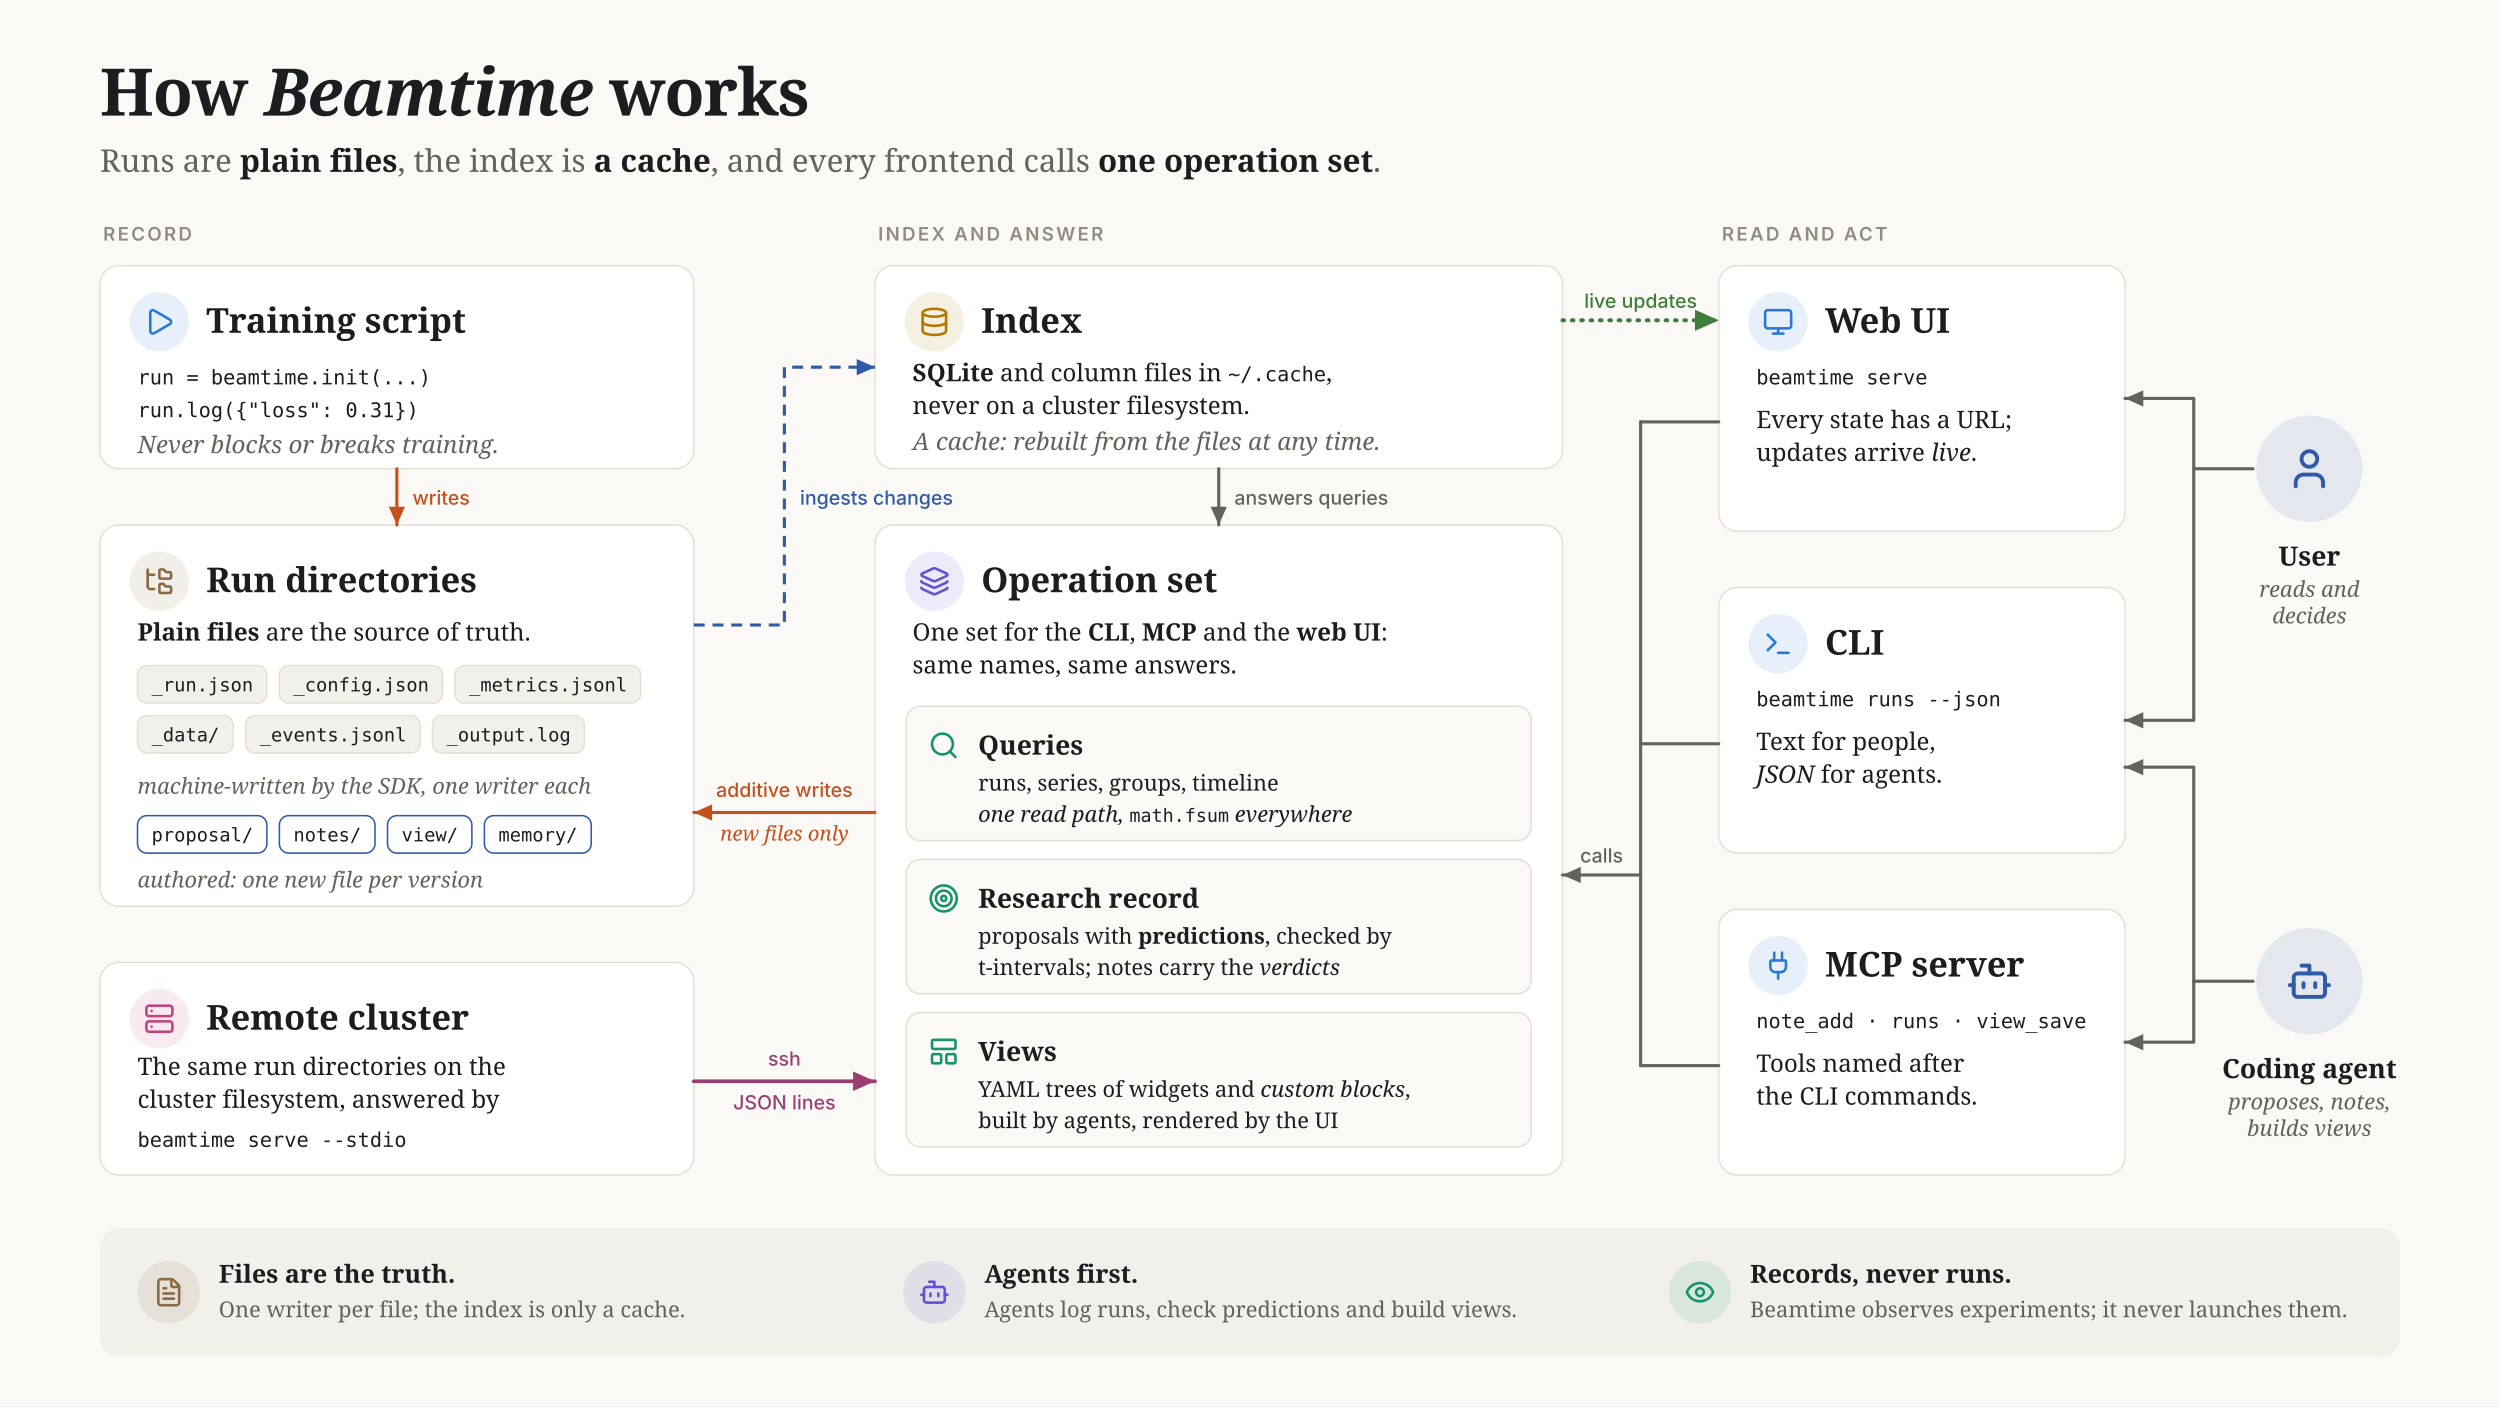
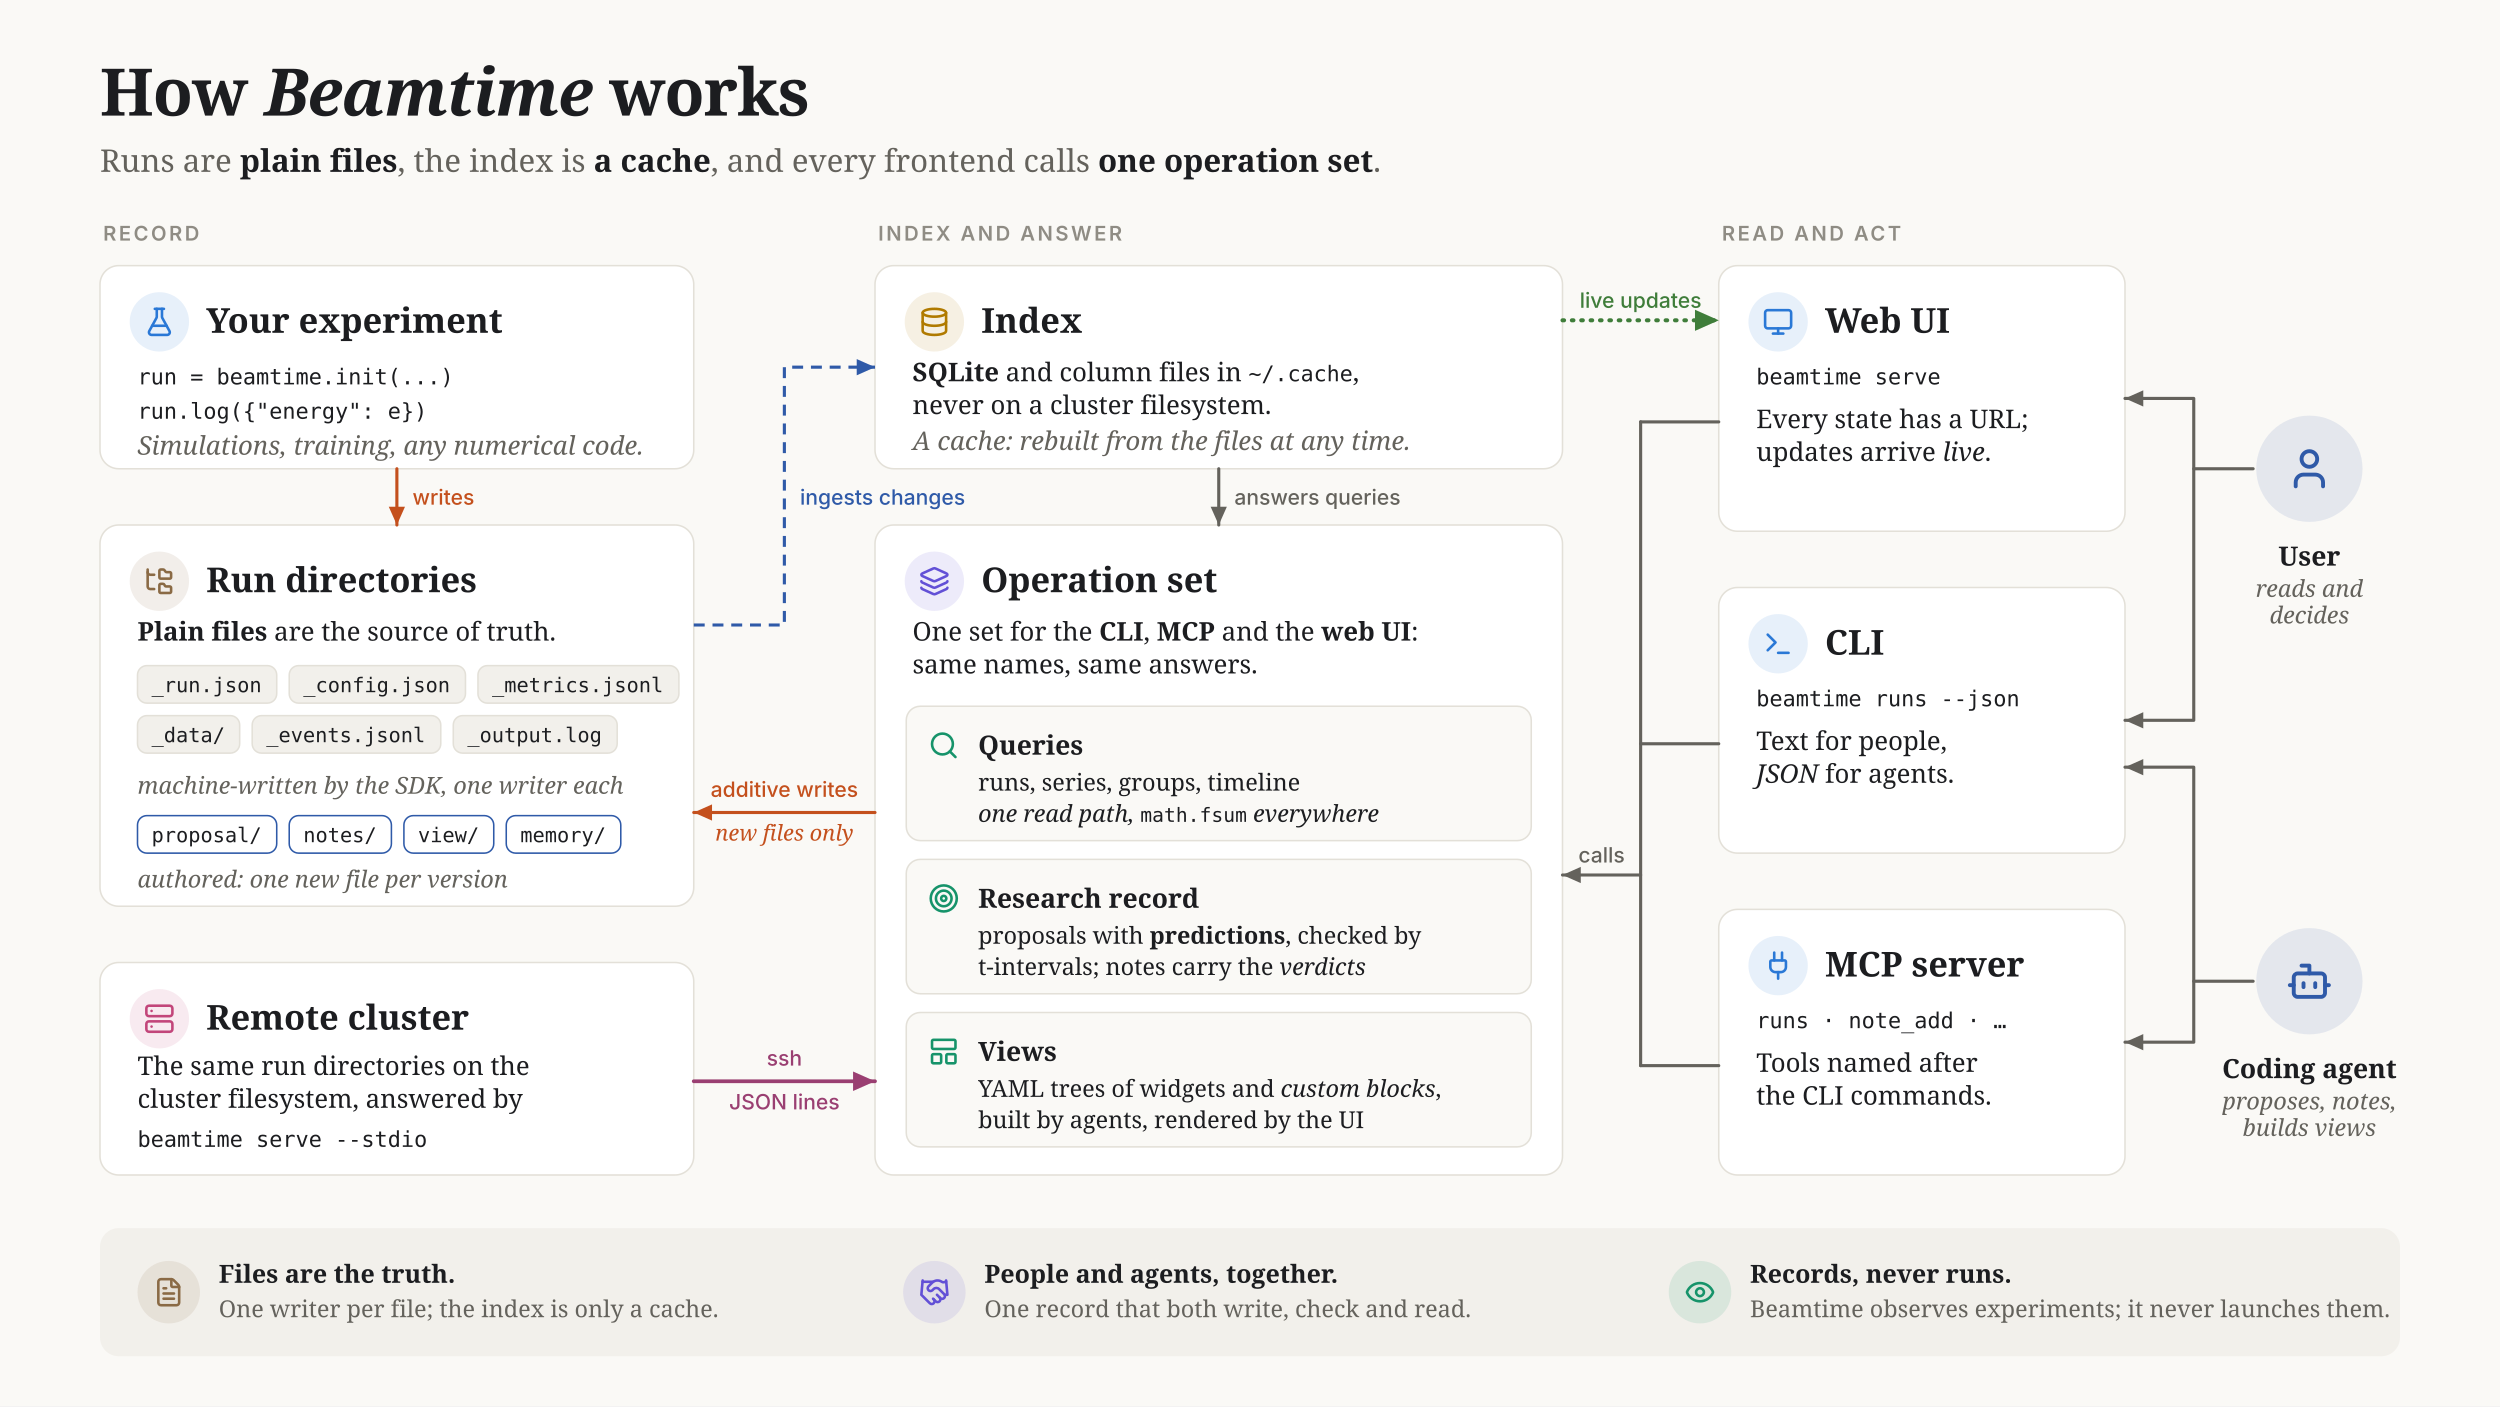
- <svg xmlns="http://www.w3.org/2000/svg" viewBox="0 0 1600 900" width="1600" height="900" role="img" aria-label="How Beamtime works: a training script writes plain run directories; an index cache ingests them; one operation set (queries, research record, views) answers the web UI, the CLI and the MCP server, used by people and coding agents; remote clusters answer over ssh." class="pres">
+ <svg xmlns="http://www.w3.org/2000/svg" viewBox="0 0 1600 900" width="1600" height="900" role="img" aria-label="How Beamtime works: experiment code (simulations, training, any numerical code) writes plain run directories; an index cache ingests them; one operation set (queries, research record, views) answers the web UI, the CLI and the MCP server, used by people and coding agents; remote clusters answer over ssh." class="pres">
  <style>
text{font-family:Charter,"Bitstream Charter","Iowan Old Style",Georgia,serif}
.title{font-size:42px;font-weight:700;letter-spacing:-.015em}
.title .it{font-style:italic}
.subtitle{font-size:20px}
.bd{font-weight:700}
.it{font-style:italic}
.cd{font-family:ui-monospace,"SF Mono",Menlo,monospace;font-size:.84em}
- .colh{font-family:system-ui,-apple-system,"Segoe UI",sans-serif;font-size:12px;font-weight:600;letter-spacing:.12em}
+ .colh{font-family:system-ui,-apple-system,"Segoe UI",sans-serif;font-size:13px;font-weight:600;letter-spacing:.12em}
.ct{font-size:22px;font-weight:700}
.st{font-size:17px;font-weight:700}
.at{font-size:17px;font-weight:700}
.pl{font-size:16px}
- .tx{font-size:15.5px}
- .sm{font-size:14px}
- .code{font-family:ui-monospace,"SF Mono",Menlo,monospace;font-size:13px}
- .code .cd{font-size:13px}
- .chipt{font-family:ui-monospace,"SF Mono",Menlo,monospace;font-size:12px}
- .el{font-family:system-ui,-apple-system,"Segoe UI",sans-serif;font-size:12.5px;font-weight:500}
- .el.mu{font-family:Charter,"Bitstream Charter","Iowan Old Style",Georgia,serif;font-size:13px;font-weight:400}
+ .tx{font-size:16.5px}
+ .sm{font-size:15px}
+ .code{font-family:ui-monospace,"SF Mono",Menlo,monospace;font-size:14px}
+ .code .cd{font-size:14px}
+ .chipt{font-family:ui-monospace,"SF Mono",Menlo,monospace;font-size:13px}
+ .el{font-family:system-ui,-apple-system,"Segoe UI",sans-serif;font-size:13.5px;font-weight:500}
+ .el.mu{font-family:Charter,"Bitstream Charter","Iowan Old Style",Georgia,serif;font-size:14px;font-weight:400}
.card{stroke-width:1}
.sub{stroke-width:1}
.chip{stroke-width:1}
.bdg{stroke:none}
.ic{fill:none;stroke-width:2;stroke-linecap:round;stroke-linejoin:round}
.e{fill:none;stroke-width:2;stroke-linejoin:round;stroke-linecap:round}
.e-read{stroke-dasharray:7 5;stroke-linecap:butt}
.e-event{stroke-dasharray:1 5;stroke-width:2.6}
.e-ssh{stroke-width:2.4}

.bg{fill:#faf9f6}
text{fill:#1c1d20}
.subtitle,.mu,.mu .it,.mu .bd{fill:#64625c}
.subtitle .bd{fill:#1c1d20}
.colh{fill:#8f8c84}
.card{fill:#ffffff;stroke:#e3e0d8}
.sub{fill:#faf9f6;stroke:#e3e0d8}
.band{fill:#f2f0eb}
.chip-run{fill:#f2f0eb;stroke:#e3e0d8}
.chip-auth{fill:#ffffff;stroke:#2f5aa8}
.e-call{stroke:#64625c}.mk-call{fill:#64625c}.l-call,.l-call .it{fill:#64625c}
.e-write{stroke:#c4501d}.mk-write{fill:#c4501d}.l-write,.l-write .it{fill:#c4501d}
.e-read{stroke:#2f5aa8}.mk-read{fill:#2f5aa8}.l-read,.l-read .it{fill:#2f5aa8}
.e-event{stroke:#3f7d3a}.mk-event{fill:#3f7d3a}.l-event,.l-event .it{fill:#3f7d3a}
.e-ssh{stroke:#9a3f72}.mk-ssh{fill:#9a3f72}.l-ssh,.l-ssh .it{fill:#9a3f72}
.ic-front{stroke:#2a78d6}.bdg-front{fill:#2a78d6;fill-opacity:.11}
.ic-svc{stroke:#6250d6}.bdg-svc{fill:#6250d6;fill-opacity:.11}
.ic-dom{stroke:#16936a}.bdg-dom{fill:#16936a;fill-opacity:.11}
.ic-idx{stroke:#b07a00}.bdg-idx{fill:#b07a00;fill-opacity:.11}
.ic-store{stroke:#8a6a45}.bdg-store{fill:#8a6a45;fill-opacity:.11}
.ic-remote{stroke:#c2457a}.bdg-remote{fill:#c2457a;fill-opacity:.11}
.ic-actor{stroke:#1c1d20}.bdg-actor{fill:#1c1d20;fill-opacity:.11}
.ic-accent{stroke:#2f5aa8}.bdg-accent{fill:#2f5aa8;fill-opacity:.11}
@media (prefers-color-scheme: dark){
.bg{fill:#1e1e1c}
text{fill:#eceae4}
.subtitle,.mu,.mu .it,.mu .bd{fill:#a19d94}
.subtitle .bd{fill:#eceae4}
.colh{fill:#76736c}
.card{fill:#2c2c29;stroke:#393834}
.sub{fill:#1e1e1c;stroke:#393834}
.band{fill:#252523}
.chip-run{fill:#252523;stroke:#393834}
.chip-auth{fill:#2c2c29;stroke:#86a8e8}
.e-call{stroke:#a19d94}.mk-call{fill:#a19d94}.l-call,.l-call .it{fill:#a19d94}
.e-write{stroke:#eb8a5a}.mk-write{fill:#eb8a5a}.l-write,.l-write .it{fill:#eb8a5a}
.e-read{stroke:#86a8e8}.mk-read{fill:#86a8e8}.l-read,.l-read .it{fill:#86a8e8}
.e-event{stroke:#7fb77a}.mk-event{fill:#7fb77a}.l-event,.l-event .it{fill:#7fb77a}
.e-ssh{stroke:#d38bb5}.mk-ssh{fill:#d38bb5}.l-ssh,.l-ssh .it{fill:#d38bb5}
.ic-front{stroke:#6ea6ec}.bdg-front{fill:#6ea6ec;fill-opacity:.11}
.ic-svc{stroke:#9085e9}.bdg-svc{fill:#9085e9;fill-opacity:.11}
.ic-dom{stroke:#4fc39a}.bdg-dom{fill:#4fc39a;fill-opacity:.11}
.ic-idx{stroke:#d9a548}.bdg-idx{fill:#d9a548;fill-opacity:.11}
.ic-store{stroke:#c09a70}.bdg-store{fill:#c09a70;fill-opacity:.11}
.ic-remote{stroke:#e283ab}.bdg-remote{fill:#e283ab;fill-opacity:.11}
.ic-actor{stroke:#eceae4}.bdg-actor{fill:#eceae4;fill-opacity:.11}
.ic-accent{stroke:#86a8e8}.bdg-accent{fill:#86a8e8;fill-opacity:.11}
}</style>
  <defs>
    <marker id="p-call" viewBox="0 0 10 10" refX="9" refY="5" markerWidth="6.5" markerHeight="6.5" orient="auto-start-reverse">
      <path d="M0,1 L9,5 L0,9 z" class="mk-call" />
    </marker>
    <marker id="p-write" viewBox="0 0 10 10" refX="9" refY="5" markerWidth="6.5" markerHeight="6.5" orient="auto-start-reverse">
      <path d="M0,1 L9,5 L0,9 z" class="mk-write" />
    </marker>
    <marker id="p-read" viewBox="0 0 10 10" refX="9" refY="5" markerWidth="6.5" markerHeight="6.5" orient="auto-start-reverse">
      <path d="M0,1 L9,5 L0,9 z" class="mk-read" />
    </marker>
    <marker id="p-event" viewBox="0 0 10 10" refX="9" refY="5" markerWidth="6.5" markerHeight="6.5" orient="auto-start-reverse">
      <path d="M0,1 L9,5 L0,9 z" class="mk-event" />
    </marker>
    <marker id="p-ssh" viewBox="0 0 10 10" refX="9" refY="5" markerWidth="6.5" markerHeight="6.5" orient="auto-start-reverse">
      <path d="M0,1 L9,5 L0,9 z" class="mk-ssh" />
    </marker>
  </defs>
  <rect class="bg" x="0" y="0" width="1600" height="900" />
  <text x="64.0" y="74.0" class="title" text-anchor="start">How <tspan class="it">Beamtime</tspan> works</text>
  <text x="64.0" y="110.0" class="subtitle" text-anchor="start">Runs are <tspan class="bd">plain files</tspan>, the index is <tspan class="bd">a cache</tspan>, and every frontend calls <tspan class="bd">one operation set</tspan>.</text>
  <text x="66.0" y="154.0" class="colh" text-anchor="start">RECORD</text>
  <text x="562.0" y="154.0" class="colh" text-anchor="start">INDEX AND ANSWER</text>
  <text x="1102.0" y="154.0" class="colh" text-anchor="start">READ AND ACT</text>
  <rect x="64" y="170" width="380" height="130" rx="12" class="card" />
  <circle cx="102" cy="206" r="19" class="bdg bdg-front" />
  <g transform="translate(92.0 196.0) scale(0.8333)" class="ic ic-front">
-     <path d="M5 5a2 2 0 0 1 3.008-1.728l11.997 6.998a2 2 0 0 1 .003 3.458l-12 7A2 2 0 0 1 5 19z" />
-   </g>
-   <text x="132.0" y="213.0" class="ct" text-anchor="start">Training script</text>
+     <path d="M14 2v6a2 2 0 0 0 .245.96l5.51 10.08A2 2 0 0 1 18 22H6a2 2 0 0 1-1.755-2.96l5.51-10.08A2 2 0 0 0 10 8V2" />
+     <path d="M6.453 15h11.094" />
+     <path d="M8.5 2h7" />
+   </g>
+   <text x="132.0" y="213.0" class="ct" text-anchor="start">Your experiment</text>
  <text x="88.0" y="246.0" class="code" text-anchor="start">
    <tspan class="cd">run = beamtime.init(...)</tspan>
  </text>
-   <text x="88.0" y="267.0" class="code" text-anchor="start">
-     <tspan class="cd">run.log({"loss": 0.31})</tspan>
-   </text>
-   <text x="88.0" y="290.0" class="tx mu" text-anchor="start">
-     <tspan class="it">Never blocks or breaks training.</tspan>
+   <text x="88.0" y="268.0" class="code" text-anchor="start">
+     <tspan class="cd">run.log({"energy": e})</tspan>
+   </text>
+   <text x="88.0" y="291.0" class="tx mu" text-anchor="start">
+     <tspan class="it">Simulations, training, any numerical code.</tspan>
  </text>
  <rect x="64" y="336" width="380" height="244" rx="12" class="card" />
  <circle cx="102" cy="372" r="19" class="bdg bdg-store" />
  <g transform="translate(92.0 362.0) scale(0.8333)" class="ic ic-store">
    <path d="M20 10a1 1 0 0 0 1-1V6a1 1 0 0 0-1-1h-2.5a1 1 0 0 1-.8-.4l-.9-1.2A1 1 0 0 0 15 3h-2a1 1 0 0 0-1 1v5a1 1 0 0 0 1 1Z" />
    <path d="M20 21a1 1 0 0 0 1-1v-3a1 1 0 0 0-1-1h-2.9a1 1 0 0 1-.88-.55l-.42-.85a1 1 0 0 0-.92-.6H13a1 1 0 0 0-1 1v5a1 1 0 0 0 1 1Z" />
    <path d="M3 5a2 2 0 0 0 2 2h3" />
    <path d="M3 3v13a2 2 0 0 0 2 2h3" />
  </g>
  <text x="132.0" y="379.0" class="ct" text-anchor="start">Run directories</text>
  <text x="88.0" y="410.0" class="tx" text-anchor="start">
    <tspan class="bd">Plain files</tspan> are the source of truth.</text>
-   <rect x="88.0" y="426" width="82.8" height="24" rx="6" class="chip chip-run" />
-   <text x="97.0" y="442.5" class="chipt">_run.json</text>
-   <rect x="178.8" y="426" width="104.4" height="24" rx="6" class="chip chip-run" />
-   <text x="187.8" y="442.5" class="chipt">_config.json</text>
-   <rect x="291.2" y="426" width="118.8" height="24" rx="6" class="chip chip-run" />
-   <text x="300.2" y="442.5" class="chipt">_metrics.jsonl</text>
-   <rect x="88.0" y="458" width="61.2" height="24" rx="6" class="chip chip-run" />
-   <text x="97.0" y="474.5" class="chipt">_data/</text>
-   <rect x="157.2" y="458" width="111.6" height="24" rx="6" class="chip chip-run" />
-   <text x="166.2" y="474.5" class="chipt">_events.jsonl</text>
-   <rect x="276.8" y="458" width="97.2" height="24" rx="6" class="chip chip-run" />
-   <text x="285.8" y="474.5" class="chipt">_output.log</text>
+   <rect x="88.0" y="426" width="89.1" height="24" rx="6" class="chip chip-run" />
+   <text x="97.0" y="443" class="chipt">_run.json</text>
+   <rect x="185.1" y="426" width="112.8" height="24" rx="6" class="chip chip-run" />
+   <text x="194.1" y="443" class="chipt">_config.json</text>
+   <rect x="305.9" y="426" width="128.6" height="24" rx="6" class="chip chip-run" />
+   <text x="314.9" y="443" class="chipt">_metrics.jsonl</text>
+   <rect x="88.0" y="458" width="65.4" height="24" rx="6" class="chip chip-run" />
+   <text x="97.0" y="475" class="chipt">_data/</text>
+   <rect x="161.4" y="458" width="120.7" height="24" rx="6" class="chip chip-run" />
+   <text x="170.4" y="475" class="chipt">_events.jsonl</text>
+   <rect x="290.1" y="458" width="104.9" height="24" rx="6" class="chip chip-run" />
+   <text x="299.1" y="475" class="chipt">_output.log</text>
  <text x="88.0" y="508.0" class="tx mu sm" text-anchor="start">
    <tspan class="it">machine-written by the SDK, one writer each</tspan>
  </text>
-   <rect x="88.0" y="522" width="82.8" height="24" rx="6" class="chip chip-auth" />
-   <text x="97.0" y="538.5" class="chipt">proposal/</text>
-   <rect x="178.8" y="522" width="61.2" height="24" rx="6" class="chip chip-auth" />
-   <text x="187.8" y="538.5" class="chipt">notes/</text>
-   <rect x="248.0" y="522" width="54.0" height="24" rx="6" class="chip chip-auth" />
-   <text x="257.0" y="538.5" class="chipt">view/</text>
-   <rect x="310.0" y="522" width="68.4" height="24" rx="6" class="chip chip-auth" />
-   <text x="319.0" y="538.5" class="chipt">memory/</text>
+   <rect x="88.0" y="522" width="89.1" height="24" rx="6" class="chip chip-auth" />
+   <text x="97.0" y="539" class="chipt">proposal/</text>
+   <rect x="185.1" y="522" width="65.4" height="24" rx="6" class="chip chip-auth" />
+   <text x="194.1" y="539" class="chipt">notes/</text>
+   <rect x="258.5" y="522" width="57.5" height="24" rx="6" class="chip chip-auth" />
+   <text x="267.5" y="539" class="chipt">view/</text>
+   <rect x="324.0" y="522" width="73.3" height="24" rx="6" class="chip chip-auth" />
+   <text x="333.0" y="539" class="chipt">memory/</text>
  <text x="88.0" y="568.0" class="tx mu sm" text-anchor="start">
    <tspan class="it">authored: one new file per version</tspan>
  </text>
  <rect x="64" y="616" width="380" height="136" rx="12" class="card" />
  <circle cx="102" cy="652" r="19" class="bdg bdg-remote" />
  <g transform="translate(92.0 642.0) scale(0.8333)" class="ic ic-remote">
    <rect width="20" height="8" x="2" y="2" rx="2" ry="2" />
    <rect width="20" height="8" x="2" y="14" rx="2" ry="2" />
    <line x1="6" x2="6.01" y1="6" y2="6" />
    <line x1="6" x2="6.01" y1="18" y2="18" />
  </g>
  <text x="132.0" y="659.0" class="ct" text-anchor="start">Remote cluster</text>
  <text x="88.0" y="688.0" class="tx" text-anchor="start">The same run directories on the</text>
  <text x="88.0" y="709.0" class="tx" text-anchor="start">cluster filesystem, answered by</text>
  <text x="88.0" y="734.0" class="code" text-anchor="start">
    <tspan class="cd">beamtime serve --stdio</tspan>
  </text>
  <rect x="560" y="170" width="440" height="130" rx="12" class="card" />
  <circle cx="598" cy="206" r="19" class="bdg bdg-idx" />
  <g transform="translate(588.0 196.0) scale(0.8333)" class="ic ic-idx">
    <ellipse cx="12" cy="5" rx="9" ry="3" />
    <path d="M3 5V19A9 3 0 0 0 21 19V5" />
    <path d="M3 12A9 3 0 0 0 21 12" />
  </g>
  <text x="628.0" y="213.0" class="ct" text-anchor="start">Index</text>
  <text x="584.0" y="244.0" class="tx" text-anchor="start">
    <tspan class="bd">SQLite</tspan> and column files in <tspan class="cd">~/.cache</tspan>,</text>
  <text x="584.0" y="265.0" class="tx" text-anchor="start">never on a cluster filesystem.</text>
  <text x="584.0" y="288.0" class="tx mu" text-anchor="start">
    <tspan class="it">A cache: rebuilt from the files at any time.</tspan>
  </text>
  <rect x="560" y="336" width="440" height="416" rx="12" class="card" />
  <circle cx="598" cy="372" r="19" class="bdg bdg-svc" />
  <g transform="translate(588.0 362.0) scale(0.8333)" class="ic ic-svc">
    <path d="M12.83 2.18a2 2 0 0 0-1.66 0L2.6 6.08a1 1 0 0 0 0 1.83l8.58 3.91a2 2 0 0 0 1.66 0l8.58-3.9a1 1 0 0 0 0-1.83z" />
    <path d="M2 12a1 1 0 0 0 .58.91l8.6 3.91a2 2 0 0 0 1.65 0l8.58-3.9A1 1 0 0 0 22 12" />
    <path d="M2 17a1 1 0 0 0 .58.91l8.6 3.91a2 2 0 0 0 1.65 0l8.58-3.9A1 1 0 0 0 22 17" />
  </g>
  <text x="628.0" y="379.0" class="ct" text-anchor="start">Operation set</text>
  <text x="584.0" y="410.0" class="tx" text-anchor="start">One set for the <tspan class="bd">CLI</tspan>, <tspan class="bd">MCP</tspan> and the <tspan class="bd">web UI</tspan>:</text>
  <text x="584.0" y="431.0" class="tx" text-anchor="start">same names, same answers.</text>
  <rect x="580" y="452" width="400" height="86" rx="9" class="sub" />
  <g transform="translate(594.0 467.0) scale(0.8333)" class="ic ic-dom">
    <path d="m21 21-4.34-4.34" />
    <circle cx="11" cy="11" r="8" />
  </g>
  <text x="626.0" y="483.0" class="st" text-anchor="start">Queries</text>
  <text x="626.0" y="506.0" class="tx sm" text-anchor="start">runs, series, groups, timeline</text>
  <text x="626.0" y="526.0" class="tx sm" text-anchor="start">
    <tspan class="it">one read path,</tspan>
    <tspan class="cd">math.fsum</tspan>
    <tspan class="it">everywhere</tspan>
  </text>
  <rect x="580" y="550" width="400" height="86" rx="9" class="sub" />
  <g transform="translate(594.0 565.0) scale(0.8333)" class="ic ic-dom">
    <circle cx="12" cy="12" r="10" />
    <circle cx="12" cy="12" r="6" />
    <circle cx="12" cy="12" r="2" />
  </g>
  <text x="626.0" y="581.0" class="st" text-anchor="start">Research record</text>
  <text x="626.0" y="604.0" class="tx sm" text-anchor="start">proposals with <tspan class="bd">predictions</tspan>, checked by</text>
  <text x="626.0" y="624.0" class="tx sm" text-anchor="start">t-intervals; notes carry the <tspan class="it">verdicts</tspan>
  </text>
  <rect x="580" y="648" width="400" height="86" rx="9" class="sub" />
  <g transform="translate(594.0 663.0) scale(0.8333)" class="ic ic-dom">
    <rect width="18" height="7" x="3" y="3" rx="1" />
    <rect width="7" height="7" x="3" y="14" rx="1" />
    <rect width="7" height="7" x="14" y="14" rx="1" />
  </g>
  <text x="626.0" y="679.0" class="st" text-anchor="start">Views</text>
  <text x="626.0" y="702.0" class="tx sm" text-anchor="start">YAML trees of widgets and <tspan class="it">custom blocks</tspan>,</text>
  <text x="626.0" y="722.0" class="tx sm" text-anchor="start">built by agents, rendered by the UI</text>
  <rect x="1100" y="170" width="260" height="170" rx="12" class="card" />
  <circle cx="1138" cy="206" r="19" class="bdg bdg-front" />
  <g transform="translate(1128.0 196.0) scale(0.8333)" class="ic ic-front">
    <rect width="20" height="14" x="2" y="3" rx="2" />
    <line x1="8" x2="16" y1="21" y2="21" />
    <line x1="12" x2="12" y1="17" y2="21" />
  </g>
  <text x="1168.0" y="213.0" class="ct" text-anchor="start">Web UI</text>
  <text x="1124.0" y="246.0" class="code" text-anchor="start">
    <tspan class="cd">beamtime serve</tspan>
  </text>
  <text x="1124.0" y="274.0" class="tx" text-anchor="start">Every state has a URL;</text>
  <text x="1124.0" y="295.0" class="tx" text-anchor="start">updates arrive <tspan class="it">live</tspan>.</text>
  <rect x="1100" y="376" width="260" height="170" rx="12" class="card" />
  <circle cx="1138" cy="412" r="19" class="bdg bdg-front" />
  <g transform="translate(1128.0 402.0) scale(0.8333)" class="ic ic-front">
    <path d="M12 19h8" />
    <path d="m4 17 6-6-6-6" />
  </g>
  <text x="1168.0" y="419.0" class="ct" text-anchor="start">CLI</text>
  <text x="1124.0" y="452.0" class="code" text-anchor="start">
    <tspan class="cd">beamtime runs --json</tspan>
  </text>
  <text x="1124.0" y="480.0" class="tx" text-anchor="start">Text for people,</text>
  <text x="1124.0" y="501.0" class="tx" text-anchor="start">
    <tspan class="it">JSON</tspan> for agents.</text>
  <rect x="1100" y="582" width="260" height="170" rx="12" class="card" />
  <circle cx="1138" cy="618" r="19" class="bdg bdg-front" />
  <g transform="translate(1128.0 608.0) scale(0.8333)" class="ic ic-front">
    <path d="M12 22v-5" />
    <path d="M15 8V2" />
    <path d="M17 8a1 1 0 0 1 1 1v4a4 4 0 0 1-4 4h-4a4 4 0 0 1-4-4V9a1 1 0 0 1 1-1z" />
    <path d="M9 8V2" />
  </g>
  <text x="1168.0" y="625.0" class="ct" text-anchor="start">MCP server</text>
  <text x="1124.0" y="658.0" class="code" text-anchor="start">
-     <tspan class="cd">note_add</tspan> · <tspan class="cd">runs</tspan> · <tspan class="cd">view_save</tspan>
-   </text>
+     <tspan class="cd">runs</tspan> · <tspan class="cd">note_add</tspan> · …</text>
  <text x="1124.0" y="686.0" class="tx" text-anchor="start">Tools named after</text>
  <text x="1124.0" y="707.0" class="tx" text-anchor="start">the CLI commands.</text>
  <circle cx="1478" cy="300" r="34" class="bdg bdg-accent" />
  <g transform="translate(1463.0 285.0) scale(1.25)" class="ic ic-accent">
    <path d="M19 21v-2a4 4 0 0 0-4-4H9a4 4 0 0 0-4 4v2" />
    <circle cx="12" cy="7" r="4" />
  </g>
  <text x="1478.0" y="362.0" class="at" text-anchor="middle">User</text>
  <text x="1478.0" y="382.0" class="tx mu sm" text-anchor="middle">
    <tspan class="it">reads and</tspan>
  </text>
  <text x="1478.0" y="399.0" class="tx mu sm" text-anchor="middle">
    <tspan class="it">decides</tspan>
  </text>
  <circle cx="1478" cy="628" r="34" class="bdg bdg-accent" />
  <g transform="translate(1463.0 613.0) scale(1.25)" class="ic ic-accent">
    <path d="M12 8V4H8" />
    <rect width="16" height="12" x="4" y="8" rx="2" />
    <path d="M2 14h2" />
    <path d="M20 14h2" />
    <path d="M15 13v2" />
    <path d="M9 13v2" />
  </g>
  <text x="1478.0" y="690.0" class="at" text-anchor="middle">Coding agent</text>
  <text x="1478.0" y="710.0" class="tx mu sm" text-anchor="middle">
    <tspan class="it">proposes, notes,</tspan>
  </text>
  <text x="1478.0" y="727.0" class="tx mu sm" text-anchor="middle">
    <tspan class="it">builds views</tspan>
  </text>
  <polyline points="1442,300 1404,300 1404,255 1360,255" class="e e-call" marker-end="url(#p-call)" />
  <polyline points="1404,300 1404,461 1360,461" class="e e-call" marker-end="url(#p-call)" />
  <polyline points="1442,628 1404,628 1404,491 1360,491" class="e e-call" marker-end="url(#p-call)" />
  <polyline points="1404,628 1404,667 1360,667" class="e e-call" marker-end="url(#p-call)" />
  <polyline points="1100,270 1050,270" class="e e-call" />
  <polyline points="1100,476 1050,476" class="e e-call" />
  <polyline points="1100,682 1050,682" class="e e-call" />
  <polyline points="1050,270 1050,682" class="e e-call" />
  <polyline points="1050,560 1000,560" class="e e-call" marker-end="url(#p-call)" />
  <text x="1025.0" y="552.0" class="el l-call" text-anchor="middle">calls</text>
  <polyline points="1000,205 1100,205" class="e e-event" marker-end="url(#p-event)" />
  <text x="1050.0" y="197.0" class="el l-event" text-anchor="middle">live updates</text>
  <polyline points="780,300 780,336" class="e e-call" marker-end="url(#p-call)" />
  <text x="790.0" y="323.0" class="el l-call" text-anchor="start">answers queries</text>
  <polyline points="254,300 254,336" class="e e-write" marker-end="url(#p-write)" />
  <text x="264.0" y="323.0" class="el l-write" text-anchor="start">writes</text>
  <polyline points="444,400 502,400 502,235 560,235" class="e e-read" marker-end="url(#p-read)" />
  <text x="512.0" y="323.0" class="el l-read" text-anchor="start">ingests changes</text>
  <polyline points="560,520 444,520" class="e e-write" marker-end="url(#p-write)" />
  <text x="502.0" y="510.0" class="el l-write" text-anchor="middle">additive writes</text>
  <text x="502.0" y="538.0" class="el mu l-write" text-anchor="middle">
    <tspan class="it">new files only</tspan>
  </text>
  <polyline points="444,692 560,692" class="e e-ssh" marker-end="url(#p-ssh)" />
  <text x="502.0" y="682.0" class="el l-ssh" text-anchor="middle">ssh</text>
  <text x="502.0" y="710.0" class="el l-ssh" text-anchor="middle">JSON lines</text>
  <rect x="64" y="786" width="1472" height="82" rx="12" class="band" />
  <circle cx="108" cy="827" r="20" class="bdg bdg-store" />
  <g transform="translate(98.0 817.0) scale(0.8333)" class="ic ic-store">
    <path d="M6 22a2 2 0 0 1-2-2V4a2 2 0 0 1 2-2h8a2.4 2.4 0 0 1 1.704.706l3.588 3.588A2.4 2.4 0 0 1 20 8v12a2 2 0 0 1-2 2z" />
    <path d="M14 2v5a1 1 0 0 0 1 1h5" />
    <path d="M10 9H8" />
    <path d="M16 13H8" />
    <path d="M16 17H8" />
  </g>
  <text x="140.0" y="821.0" class="pl" text-anchor="start">
    <tspan class="bd">Files are the truth.</tspan>
  </text>
  <text x="140.0" y="843.0" class="tx mu sm" text-anchor="start">One writer per file; the index is only a cache.</text>
  <circle cx="598" cy="827" r="20" class="bdg bdg-svc" />
  <g transform="translate(588.0 817.0) scale(0.8333)" class="ic ic-svc">
-     <path d="M12 8V4H8" />
-     <rect width="16" height="12" x="4" y="8" rx="2" />
-     <path d="M2 14h2" />
-     <path d="M20 14h2" />
-     <path d="M15 13v2" />
-     <path d="M9 13v2" />
+     <path d="m11 17 2 2a1 1 0 1 0 3-3" />
+     <path d="m14 14 2.5 2.5a1 1 0 1 0 3-3l-3.88-3.88a3 3 0 0 0-4.24 0l-.88.88a1 1 0 1 1-3-3l2.81-2.81a5.79 5.79 0 0 1 7.06-.87l.47.28a2 2 0 0 0 1.42.25L21 4" />
+     <path d="m21 3 1 11h-2" />
+     <path d="M3 3 2 14l6.5 6.5a1 1 0 1 0 3-3" />
+     <path d="M3 4h8" />
  </g>
  <text x="630.0" y="821.0" class="pl" text-anchor="start">
-     <tspan class="bd">Agents first.</tspan>
-   </text>
-   <text x="630.0" y="843.0" class="tx mu sm" text-anchor="start">Agents log runs, check predictions and build views.</text>
+     <tspan class="bd">People and agents, together.</tspan>
+   </text>
+   <text x="630.0" y="843.0" class="tx mu sm" text-anchor="start">One record that both write, check and read.</text>
  <circle cx="1088" cy="827" r="20" class="bdg bdg-dom" />
  <g transform="translate(1078.0 817.0) scale(0.8333)" class="ic ic-dom">
    <path d="M2.062 12.348a1 1 0 0 1 0-.696 10.75 10.75 0 0 1 19.876 0 1 1 0 0 1 0 .696 10.75 10.75 0 0 1-19.876 0" />
    <circle cx="12" cy="12" r="3" />
  </g>
  <text x="1120.0" y="821.0" class="pl" text-anchor="start">
    <tspan class="bd">Records, never runs.</tspan>
  </text>
  <text x="1120.0" y="843.0" class="tx mu sm" text-anchor="start">Beamtime observes experiments; it never launches them.</text>
</svg>
